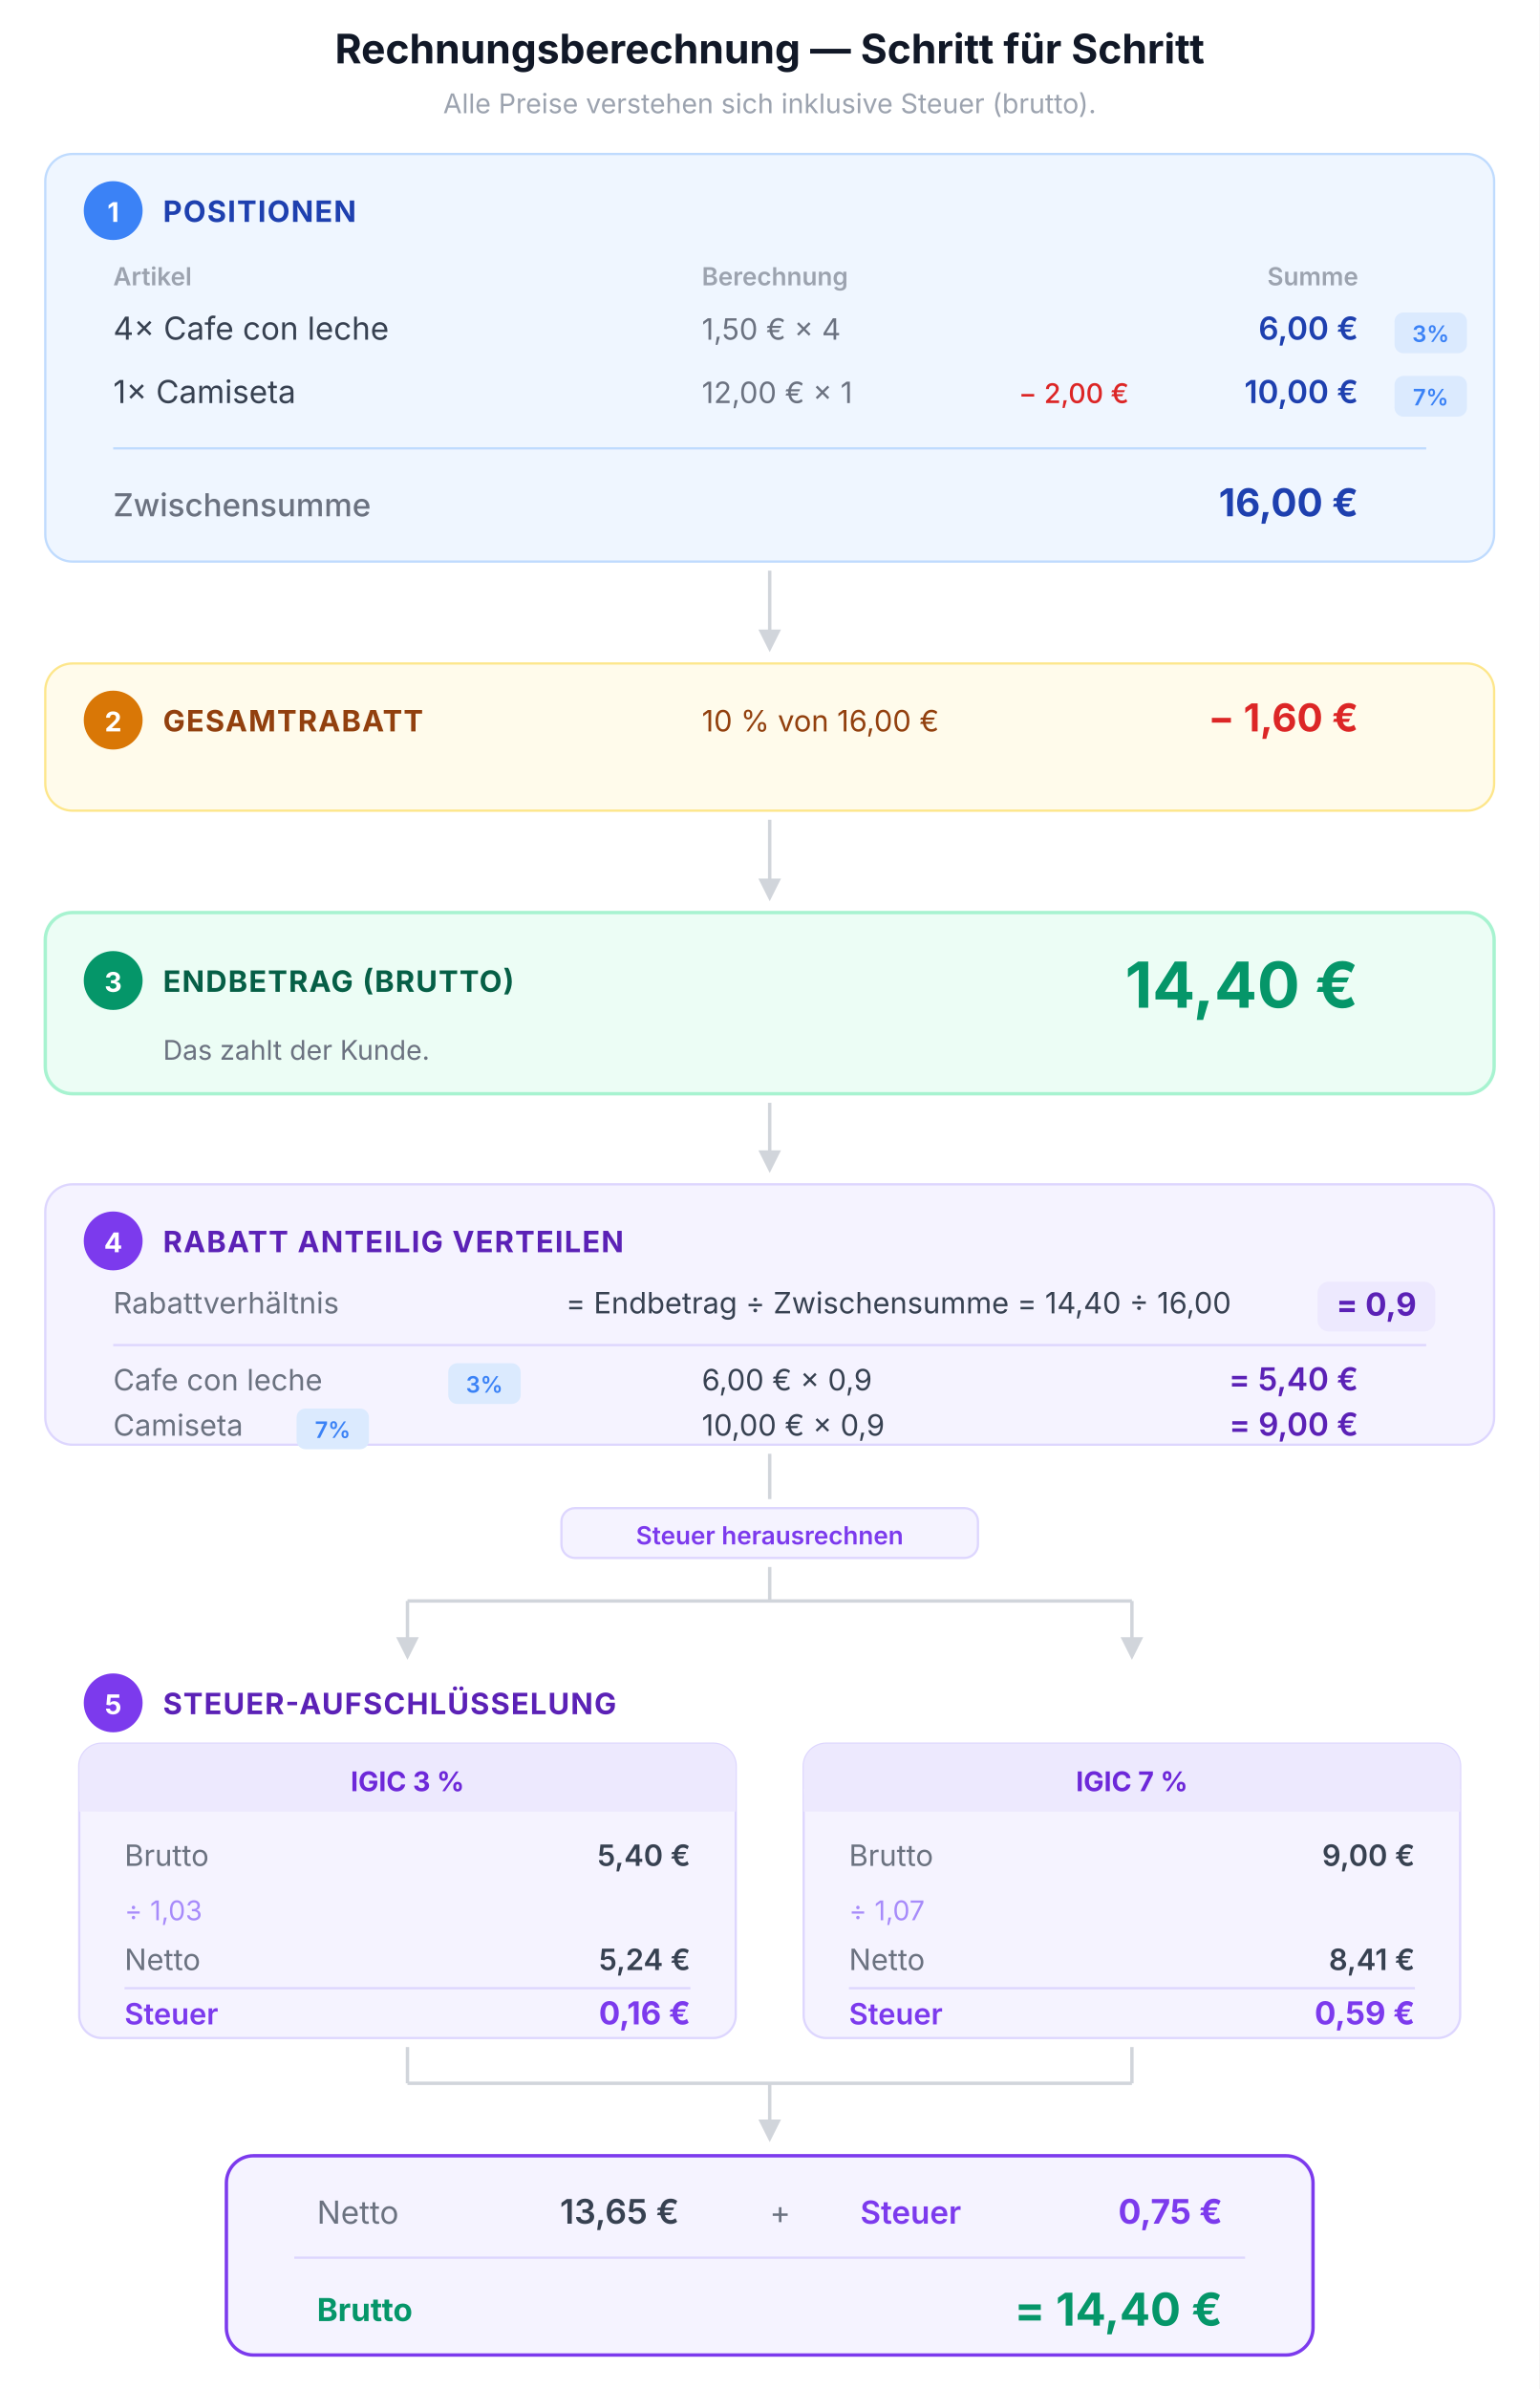
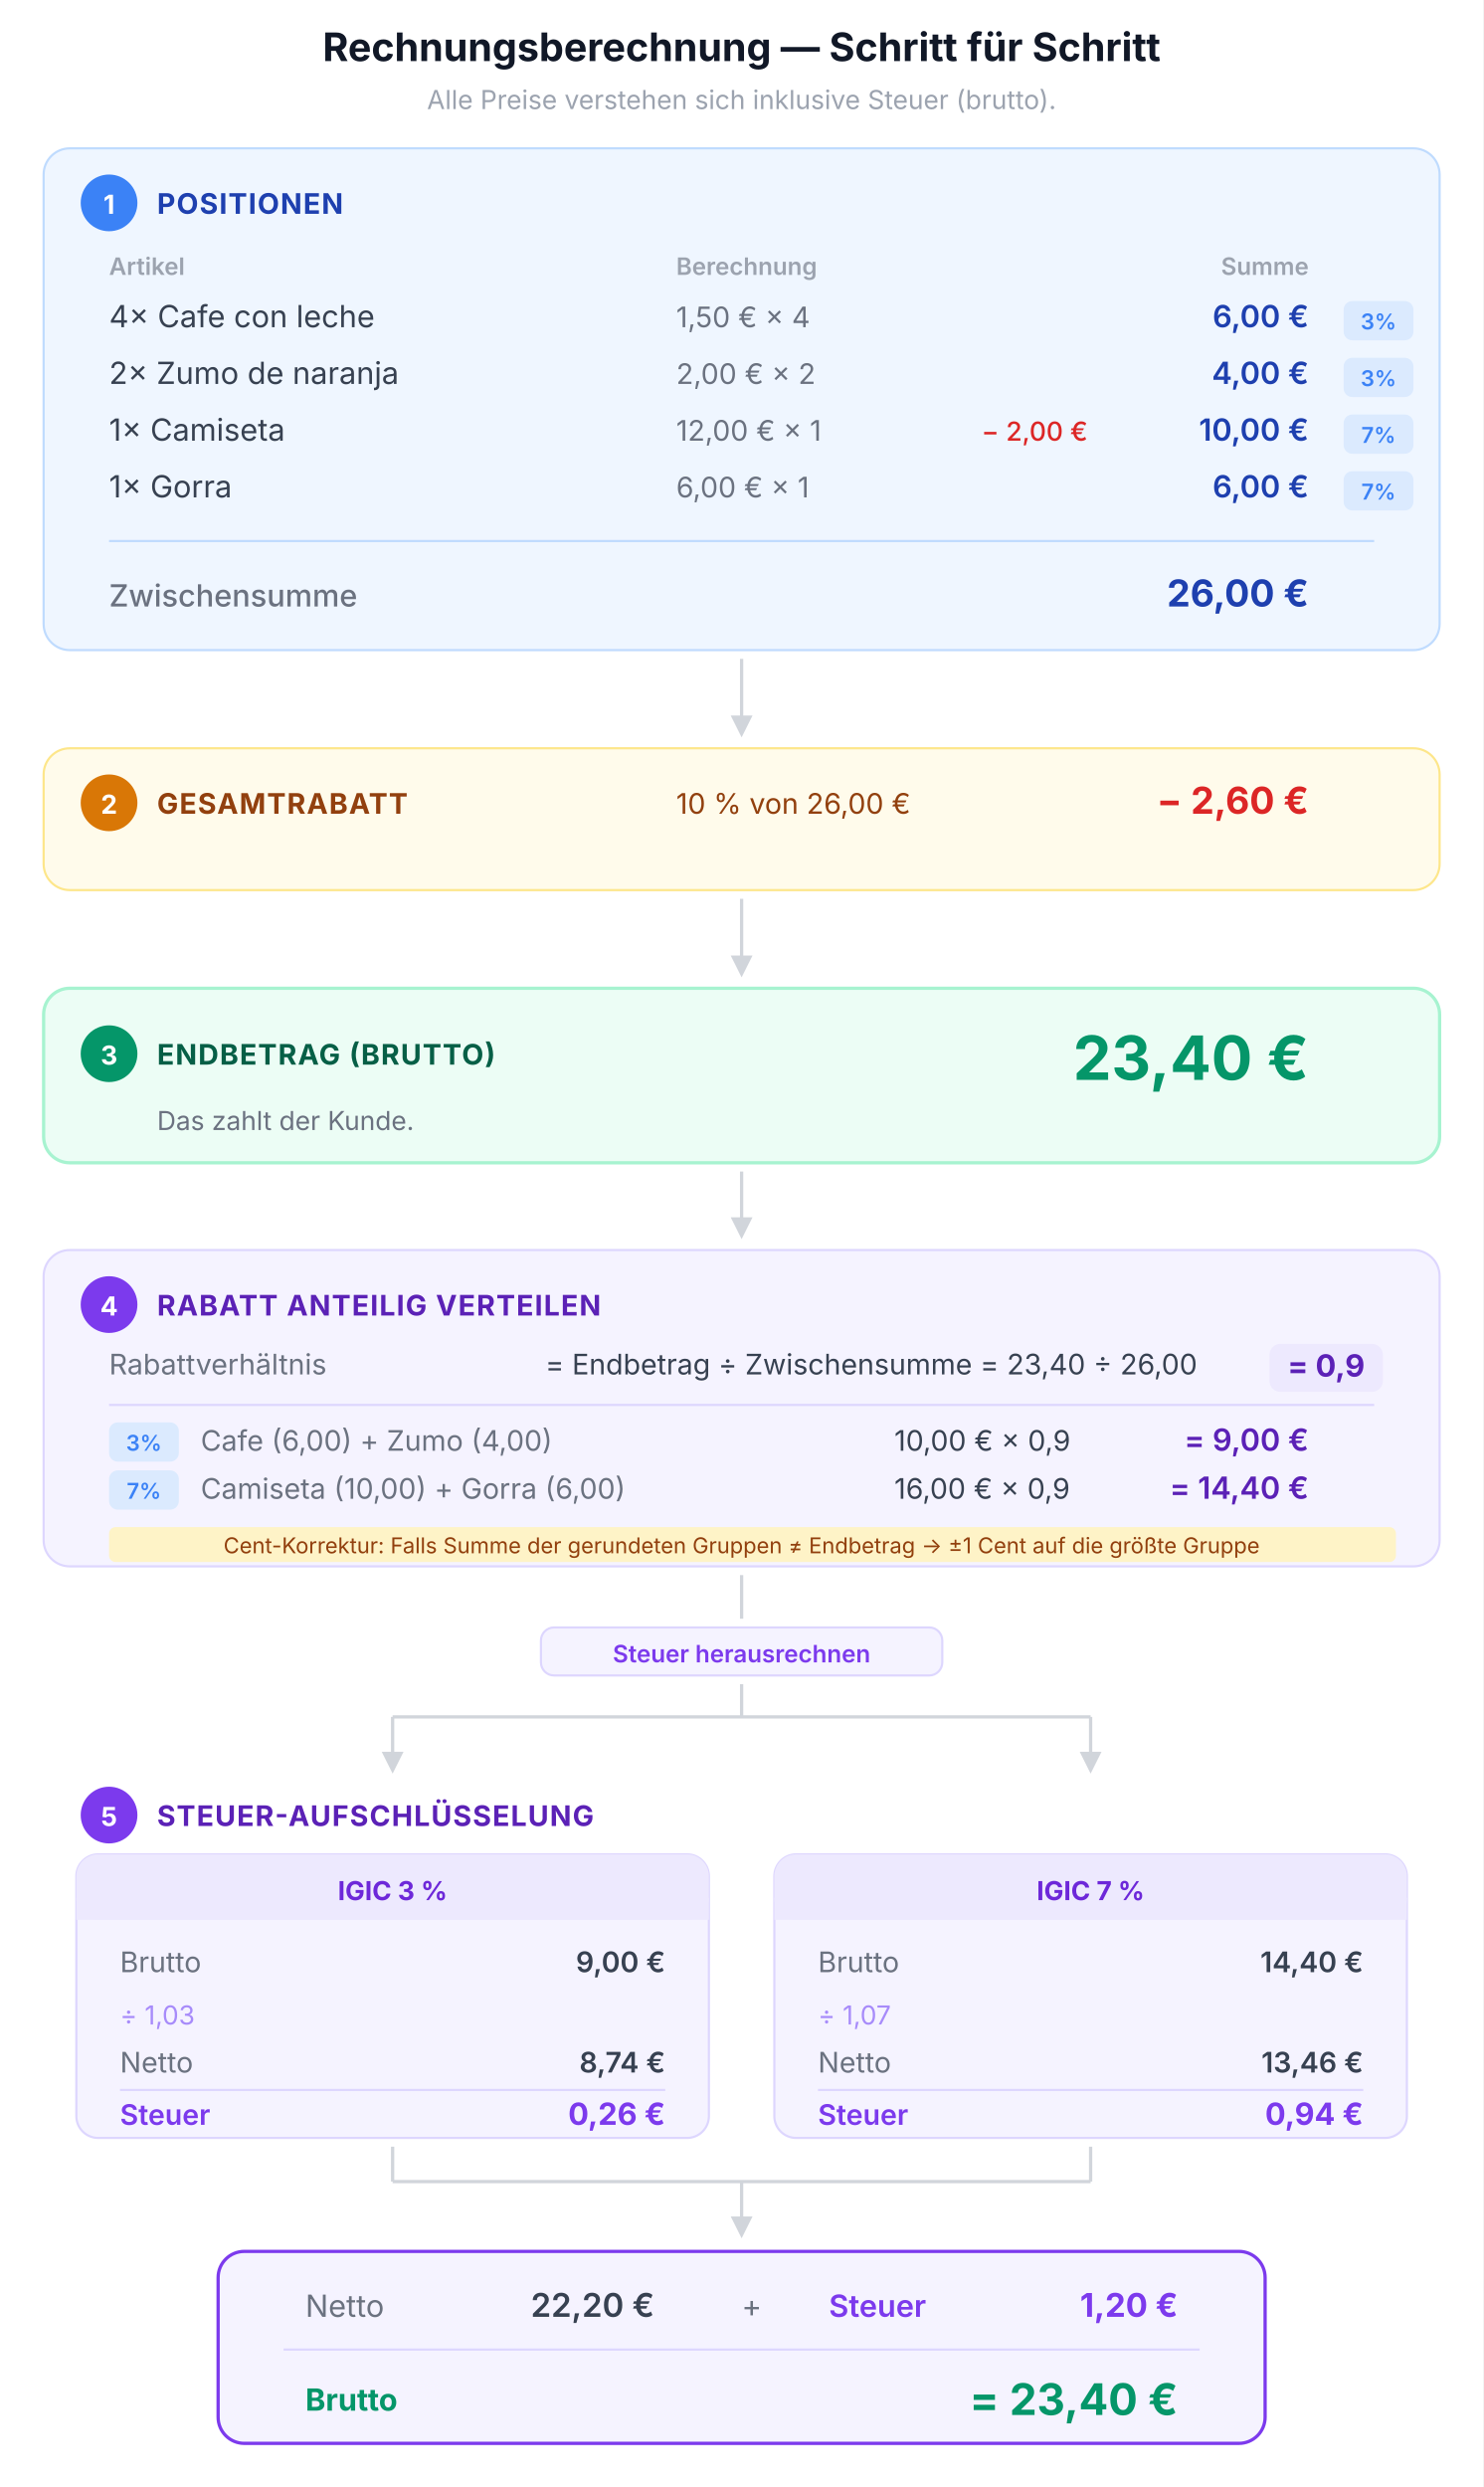
- <svg xmlns="http://www.w3.org/2000/svg" viewBox="0 0 680 1055" width="680" height="1055" font-family="system-ui, -apple-system, 'Segoe UI', sans-serif">
-   <rect width="680" height="1055" fill="white" rx="0" />
+ <svg xmlns="http://www.w3.org/2000/svg" viewBox="0 0 680 1140" width="680" height="1140" font-family="system-ui, -apple-system, 'Segoe UI', sans-serif">
+   <rect width="680" height="1140" fill="white" rx="0" />
  <text x="340" y="28" text-anchor="middle" font-size="18" font-weight="700" fill="#111827">Rechnungsberechnung — Schritt für Schritt</text>
  <text x="340" y="50" text-anchor="middle" font-size="12" fill="#9CA3AF">Alle Preise verstehen sich inklusive Steuer (brutto).</text>
-   <rect x="20" y="68" width="640" height="180" rx="12" fill="#EFF6FF" stroke="#BFDBFE" stroke-width="1" />
+   <rect x="20" y="68" width="640" height="230" rx="12" fill="#EFF6FF" stroke="#BFDBFE" stroke-width="1" />
  <circle cx="50" cy="93" r="13" fill="#3B82F6" />
  <text x="50" y="98" text-anchor="middle" font-size="12" font-weight="700" fill="white">1</text>
  <text x="72" y="98" font-size="13" font-weight="700" fill="#1E40AF" letter-spacing="0.04em">POSITIONEN</text>
  <text x="50" y="126" font-size="11" fill="#9CA3AF" font-weight="600">Artikel</text>
  <text x="310" y="126" font-size="11" fill="#9CA3AF" font-weight="600">Berechnung</text>
  <text x="600" y="126" font-size="11" fill="#9CA3AF" font-weight="600" text-anchor="end">Summe</text>
  <text x="50" y="150" font-size="14" fill="#374151">4× Cafe con leche</text>
  <text x="310" y="150" font-size="13" fill="#6B7280">1,50 € × 4</text>
  <text x="600" y="150" font-size="14" font-weight="600" fill="#1E40AF" text-anchor="end">6,00 €</text>
  <rect x="616" y="138" width="32" height="18" rx="4" fill="#DBEAFE" />
  <text x="632" y="151" text-anchor="middle" font-size="10" fill="#3B82F6" font-weight="600">3%</text>
-   <text x="50" y="178" font-size="14" fill="#374151">1× Camiseta</text>
-   <text x="310" y="178" font-size="13" fill="#6B7280">12,00 € × 1</text>
-   <text x="450" y="178" font-size="12" fill="#DC2626" font-weight="500">− 2,00 €</text>
-   <text x="600" y="178" font-size="14" font-weight="600" fill="#1E40AF" text-anchor="end">10,00 €</text>
-   <rect x="616" y="166" width="32" height="18" rx="4" fill="#DBEAFE" />
-   <text x="632" y="179" text-anchor="middle" font-size="10" fill="#3B82F6" font-weight="600">7%</text>
-   <line x1="50" y1="198" x2="630" y2="198" stroke="#BFDBFE" stroke-width="1" />
-   <text x="50" y="228" font-size="14" fill="#6B7280" font-weight="500">Zwischensumme</text>
-   <text x="600" y="228" font-size="17" font-weight="700" fill="#1E40AF" text-anchor="end">16,00 €</text>
-   <line x1="340" y1="252" x2="340" y2="282" stroke="#D1D5DB" stroke-width="1.5" />
-   <polygon points="335,278 340,288 345,278" fill="#D1D5DB" />
-   <rect x="20" y="293" width="640" height="65" rx="12" fill="#FFFBEB" stroke="#FDE68A" stroke-width="1" />
-   <circle cx="50" cy="318" r="13" fill="#D97706" />
-   <text x="50" y="323" text-anchor="middle" font-size="12" font-weight="700" fill="white">2</text>
-   <text x="72" y="323" font-size="13" font-weight="700" fill="#92400E" letter-spacing="0.04em">GESAMTRABATT</text>
-   <text x="310" y="323" font-size="13" fill="#92400E">10 % von 16,00 €</text>
-   <text x="600" y="323" font-size="17" font-weight="700" fill="#DC2626" text-anchor="end">− 1,60 €</text>
-   <line x1="340" y1="362" x2="340" y2="392" stroke="#D1D5DB" stroke-width="1.5" />
-   <polygon points="335,388 340,398 345,388" fill="#D1D5DB" />
-   <rect x="20" y="403" width="640" height="80" rx="12" fill="#ECFDF5" stroke="#A7F3D0" stroke-width="1.5" />
-   <circle cx="50" cy="433" r="13" fill="#059669" />
-   <text x="50" y="438" text-anchor="middle" font-size="12" font-weight="700" fill="white">3</text>
-   <text x="72" y="438" font-size="13" font-weight="700" fill="#065F46" letter-spacing="0.04em">ENDBETRAG (BRUTTO)</text>
-   <text x="600" y="445" font-size="28" font-weight="700" fill="#059669" text-anchor="end">14,40 €</text>
-   <text x="72" y="468" font-size="12" fill="#6B7280">Das zahlt der Kunde.</text>
-   <line x1="340" y1="487" x2="340" y2="512" stroke="#D1D5DB" stroke-width="1.5" />
-   <polygon points="335,508 340,518 345,508" fill="#D1D5DB" />
-   <rect x="20" y="523" width="640" height="115" rx="12" fill="#F5F3FF" stroke="#DDD6FE" stroke-width="1" />
-   <circle cx="50" cy="548" r="13" fill="#7C3AED" />
-   <text x="50" y="553" text-anchor="middle" font-size="12" font-weight="700" fill="white">4</text>
-   <text x="72" y="553" font-size="13" font-weight="700" fill="#5B21B6" letter-spacing="0.04em">RABATT ANTEILIG VERTEILEN</text>
-   <text x="50" y="580" font-size="13" fill="#6B7280">Rabattverhältnis</text>
-   <text x="250" y="580" font-size="13" fill="#374151">= Endbetrag ÷ Zwischensumme = 14,40 ÷ 16,00</text>
-   <rect x="582" y="566" width="52" height="22" rx="5" fill="#EDE9FE" />
-   <text x="608" y="581" font-size="14" font-weight="700" fill="#5B21B6" text-anchor="middle">= 0,9</text>
-   <line x1="50" y1="594" x2="630" y2="594" stroke="#DDD6FE" stroke-width="1" />
-   <text x="50" y="614" font-size="13" fill="#6B7280">Cafe con leche</text>
-   <rect x="198" y="602" width="32" height="18" rx="4" fill="#DBEAFE" />
-   <text x="214" y="615" text-anchor="middle" font-size="10" fill="#3B82F6" font-weight="600">3%</text>
-   <text x="310" y="614" font-size="13" fill="#374151">6,00 € × 0,9</text>
-   <text x="600" y="614" font-size="14" font-weight="600" fill="#5B21B6" text-anchor="end">= 5,40 €</text>
-   <text x="50" y="634" font-size="13" fill="#6B7280">Camiseta</text>
-   <rect x="131" y="622" width="32" height="18" rx="4" fill="#DBEAFE" />
-   <text x="147" y="635" text-anchor="middle" font-size="10" fill="#3B82F6" font-weight="600">7%</text>
-   <text x="310" y="634" font-size="13" fill="#374151">10,00 € × 0,9</text>
-   <text x="600" y="634" font-size="14" font-weight="600" fill="#5B21B6" text-anchor="end">= 9,00 €</text>
-   <line x1="340" y1="642" x2="340" y2="662" stroke="#D1D5DB" stroke-width="1.5" />
-   <rect x="248" y="666" width="184" height="22" rx="6" fill="#F5F3FF" stroke="#DDD6FE" stroke-width="1" />
-   <text x="340" y="682" text-anchor="middle" font-size="11" fill="#7C3AED" font-weight="600">Steuer herausrechnen</text>
-   <line x1="340" y1="692" x2="340" y2="707" stroke="#D1D5DB" stroke-width="1.5" />
-   <line x1="180" y1="707" x2="500" y2="707" stroke="#D1D5DB" stroke-width="1.5" />
-   <line x1="180" y1="707" x2="180" y2="727" stroke="#D1D5DB" stroke-width="1.5" />
-   <line x1="500" y1="707" x2="500" y2="727" stroke="#D1D5DB" stroke-width="1.5" />
-   <polygon points="175,723 180,733 185,723" fill="#D1D5DB" />
-   <polygon points="495,723 500,733 505,723" fill="#D1D5DB" />
-   <circle cx="50" cy="752" r="13" fill="#7C3AED" />
-   <text x="50" y="757" text-anchor="middle" font-size="12" font-weight="700" fill="white">5</text>
-   <text x="72" y="757" font-size="13" font-weight="700" fill="#5B21B6" letter-spacing="0.04em">STEUER-AUFSCHLÜSSELUNG</text>
-   <rect x="35" y="770" width="290" height="130" rx="10" fill="#F5F3FF" stroke="#DDD6FE" stroke-width="1" />
-   <rect x="35" y="770" width="290" height="30" rx="10" fill="#EDE9FE" />
-   <rect x="35" y="790" width="290" height="10" fill="#EDE9FE" />
-   <text x="180" y="791" text-anchor="middle" font-size="12" font-weight="700" fill="#6D28D9">IGIC 3 %</text>
-   <text x="55" y="824" font-size="13" fill="#6B7280">Brutto</text>
-   <text x="305" y="824" font-size="13" font-weight="600" fill="#374151" text-anchor="end">5,40 €</text>
-   <text x="55" y="848" font-size="12" fill="#A78BFA">÷ 1,03</text>
-   <text x="55" y="870" font-size="13" fill="#6B7280">Netto</text>
-   <text x="305" y="870" font-size="13" font-weight="600" fill="#374151" text-anchor="end">5,24 €</text>
-   <line x1="55" y1="878" x2="305" y2="878" stroke="#DDD6FE" stroke-width="1" />
-   <text x="55" y="894" font-size="13" fill="#7C3AED" font-weight="600">Steuer</text>
-   <text x="305" y="894" font-size="14" font-weight="700" fill="#7C3AED" text-anchor="end">0,16 €</text>
-   <rect x="355" y="770" width="290" height="130" rx="10" fill="#F5F3FF" stroke="#DDD6FE" stroke-width="1" />
-   <rect x="355" y="770" width="290" height="30" rx="10" fill="#EDE9FE" />
-   <rect x="355" y="790" width="290" height="10" fill="#EDE9FE" />
-   <text x="500" y="791" text-anchor="middle" font-size="12" font-weight="700" fill="#6D28D9">IGIC 7 %</text>
-   <text x="375" y="824" font-size="13" fill="#6B7280">Brutto</text>
-   <text x="625" y="824" font-size="13" font-weight="600" fill="#374151" text-anchor="end">9,00 €</text>
-   <text x="375" y="848" font-size="12" fill="#A78BFA">÷ 1,07</text>
-   <text x="375" y="870" font-size="13" fill="#6B7280">Netto</text>
-   <text x="625" y="870" font-size="13" font-weight="600" fill="#374151" text-anchor="end">8,41 €</text>
-   <line x1="375" y1="878" x2="625" y2="878" stroke="#DDD6FE" stroke-width="1" />
-   <text x="375" y="894" font-size="13" fill="#7C3AED" font-weight="600">Steuer</text>
-   <text x="625" y="894" font-size="14" font-weight="700" fill="#7C3AED" text-anchor="end">0,59 €</text>
-   <line x1="180" y1="904" x2="180" y2="920" stroke="#D1D5DB" stroke-width="1.5" />
-   <line x1="500" y1="904" x2="500" y2="920" stroke="#D1D5DB" stroke-width="1.5" />
-   <line x1="180" y1="920" x2="500" y2="920" stroke="#D1D5DB" stroke-width="1.5" />
-   <line x1="340" y1="920" x2="340" y2="940" stroke="#D1D5DB" stroke-width="1.5" />
-   <polygon points="335,936 340,946 345,936" fill="#D1D5DB" />
-   <rect x="100" y="952" width="480" height="88" rx="12" fill="#F5F3FF" stroke="#7C3AED" stroke-width="1.5" />
-   <text x="140" y="982" font-size="14" fill="#6B7280">Netto</text>
-   <text x="300" y="982" font-size="15" font-weight="600" fill="#374151" text-anchor="end">13,65 €</text>
-   <text x="340" y="982" font-size="14" fill="#6B7280">+</text>
-   <text x="380" y="982" font-size="14" fill="#7C3AED" font-weight="600">Steuer</text>
-   <text x="540" y="982" font-size="15" font-weight="700" fill="#7C3AED" text-anchor="end">0,75 €</text>
-   <line x1="130" y1="997" x2="550" y2="997" stroke="#DDD6FE" stroke-width="1" />
-   <text x="140" y="1025" font-size="14" fill="#059669" font-weight="700">Brutto</text>
-   <text x="540" y="1027" font-size="20" font-weight="700" fill="#059669" text-anchor="end">= 14,40 €</text>
+   <text x="50" y="176" font-size="14" fill="#374151">2× Zumo de naranja</text>
+   <text x="310" y="176" font-size="13" fill="#6B7280">2,00 € × 2</text>
+   <text x="600" y="176" font-size="14" font-weight="600" fill="#1E40AF" text-anchor="end">4,00 €</text>
+   <rect x="616" y="164" width="32" height="18" rx="4" fill="#DBEAFE" />
+   <text x="632" y="177" text-anchor="middle" font-size="10" fill="#3B82F6" font-weight="600">3%</text>
+   <text x="50" y="202" font-size="14" fill="#374151">1× Camiseta</text>
+   <text x="310" y="202" font-size="13" fill="#6B7280">12,00 € × 1</text>
+   <text x="450" y="202" font-size="12" fill="#DC2626" font-weight="500">− 2,00 €</text>
+   <text x="600" y="202" font-size="14" font-weight="600" fill="#1E40AF" text-anchor="end">10,00 €</text>
+   <rect x="616" y="190" width="32" height="18" rx="4" fill="#DBEAFE" />
+   <text x="632" y="203" text-anchor="middle" font-size="10" fill="#3B82F6" font-weight="600">7%</text>
+   <text x="50" y="228" font-size="14" fill="#374151">1× Gorra</text>
+   <text x="310" y="228" font-size="13" fill="#6B7280">6,00 € × 1</text>
+   <text x="600" y="228" font-size="14" font-weight="600" fill="#1E40AF" text-anchor="end">6,00 €</text>
+   <rect x="616" y="216" width="32" height="18" rx="4" fill="#DBEAFE" />
+   <text x="632" y="229" text-anchor="middle" font-size="10" fill="#3B82F6" font-weight="600">7%</text>
+   <line x1="50" y1="248" x2="630" y2="248" stroke="#BFDBFE" stroke-width="1" />
+   <text x="50" y="278" font-size="14" fill="#6B7280" font-weight="500">Zwischensumme</text>
+   <text x="600" y="278" font-size="17" font-weight="700" fill="#1E40AF" text-anchor="end">26,00 €</text>
+   <line x1="340" y1="302" x2="340" y2="332" stroke="#D1D5DB" stroke-width="1.5" />
+   <polygon points="335,328 340,338 345,328" fill="#D1D5DB" />
+   <rect x="20" y="343" width="640" height="65" rx="12" fill="#FFFBEB" stroke="#FDE68A" stroke-width="1" />
+   <circle cx="50" cy="368" r="13" fill="#D97706" />
+   <text x="50" y="373" text-anchor="middle" font-size="12" font-weight="700" fill="white">2</text>
+   <text x="72" y="373" font-size="13" font-weight="700" fill="#92400E" letter-spacing="0.04em">GESAMTRABATT</text>
+   <text x="310" y="373" font-size="13" fill="#92400E">10 % von 26,00 €</text>
+   <text x="600" y="373" font-size="17" font-weight="700" fill="#DC2626" text-anchor="end">− 2,60 €</text>
+   <line x1="340" y1="412" x2="340" y2="442" stroke="#D1D5DB" stroke-width="1.5" />
+   <polygon points="335,438 340,448 345,438" fill="#D1D5DB" />
+   <rect x="20" y="453" width="640" height="80" rx="12" fill="#ECFDF5" stroke="#A7F3D0" stroke-width="1.5" />
+   <circle cx="50" cy="483" r="13" fill="#059669" />
+   <text x="50" y="488" text-anchor="middle" font-size="12" font-weight="700" fill="white">3</text>
+   <text x="72" y="488" font-size="13" font-weight="700" fill="#065F46" letter-spacing="0.04em">ENDBETRAG (BRUTTO)</text>
+   <text x="600" y="495" font-size="28" font-weight="700" fill="#059669" text-anchor="end">23,40 €</text>
+   <text x="72" y="518" font-size="12" fill="#6B7280">Das zahlt der Kunde.</text>
+   <line x1="340" y1="537" x2="340" y2="562" stroke="#D1D5DB" stroke-width="1.5" />
+   <polygon points="335,558 340,568 345,558" fill="#D1D5DB" />
+   <rect x="20" y="573" width="640" height="145" rx="12" fill="#F5F3FF" stroke="#DDD6FE" stroke-width="1" />
+   <circle cx="50" cy="598" r="13" fill="#7C3AED" />
+   <text x="50" y="603" text-anchor="middle" font-size="12" font-weight="700" fill="white">4</text>
+   <text x="72" y="603" font-size="13" font-weight="700" fill="#5B21B6" letter-spacing="0.04em">RABATT ANTEILIG VERTEILEN</text>
+   <text x="50" y="630" font-size="13" fill="#6B7280">Rabattverhältnis</text>
+   <text x="250" y="630" font-size="13" fill="#374151">= Endbetrag ÷ Zwischensumme = 23,40 ÷ 26,00</text>
+   <rect x="582" y="616" width="52" height="22" rx="5" fill="#EDE9FE" />
+   <text x="608" y="631" font-size="14" font-weight="700" fill="#5B21B6" text-anchor="middle">= 0,9</text>
+   <line x1="50" y1="644" x2="630" y2="644" stroke="#DDD6FE" stroke-width="1" />
+   <rect x="50" y="652" width="32" height="18" rx="4" fill="#DBEAFE" />
+   <text x="66" y="665" text-anchor="middle" font-size="10" fill="#3B82F6" font-weight="600">3%</text>
+   <text x="92" y="665" font-size="13" fill="#6B7280">Cafe (6,00) + Zumo (4,00)</text>
+   <text x="410" y="665" font-size="13" fill="#374151">10,00 € × 0,9</text>
+   <text x="600" y="665" font-size="14" font-weight="600" fill="#5B21B6" text-anchor="end">= 9,00 €</text>
+   <rect x="50" y="674" width="32" height="18" rx="4" fill="#DBEAFE" />
+   <text x="66" y="687" text-anchor="middle" font-size="10" fill="#3B82F6" font-weight="600">7%</text>
+   <text x="92" y="687" font-size="13" fill="#6B7280">Camiseta (10,00) + Gorra (6,00)</text>
+   <text x="410" y="687" font-size="13" fill="#374151">16,00 € × 0,9</text>
+   <text x="600" y="687" font-size="14" font-weight="600" fill="#5B21B6" text-anchor="end">= 14,40 €</text>
+   <rect x="50" y="700" width="590" height="16" rx="3" fill="#FEF3C7" />
+   <text x="340" y="712" text-anchor="middle" font-size="10" fill="#92400E">Cent-Korrektur: Falls Summe der gerundeten Gruppen ≠ Endbetrag → ±1 Cent auf die größte Gruppe</text>
+   <line x1="340" y1="722" x2="340" y2="742" stroke="#D1D5DB" stroke-width="1.5" />
+   <rect x="248" y="746" width="184" height="22" rx="6" fill="#F5F3FF" stroke="#DDD6FE" stroke-width="1" />
+   <text x="340" y="762" text-anchor="middle" font-size="11" fill="#7C3AED" font-weight="600">Steuer herausrechnen</text>
+   <line x1="340" y1="772" x2="340" y2="787" stroke="#D1D5DB" stroke-width="1.5" />
+   <line x1="180" y1="787" x2="500" y2="787" stroke="#D1D5DB" stroke-width="1.5" />
+   <line x1="180" y1="787" x2="180" y2="807" stroke="#D1D5DB" stroke-width="1.5" />
+   <line x1="500" y1="787" x2="500" y2="807" stroke="#D1D5DB" stroke-width="1.5" />
+   <polygon points="175,803 180,813 185,803" fill="#D1D5DB" />
+   <polygon points="495,803 500,813 505,803" fill="#D1D5DB" />
+   <circle cx="50" cy="832" r="13" fill="#7C3AED" />
+   <text x="50" y="837" text-anchor="middle" font-size="12" font-weight="700" fill="white">5</text>
+   <text x="72" y="837" font-size="13" font-weight="700" fill="#5B21B6" letter-spacing="0.04em">STEUER-AUFSCHLÜSSELUNG</text>
+   <rect x="35" y="850" width="290" height="130" rx="10" fill="#F5F3FF" stroke="#DDD6FE" stroke-width="1" />
+   <rect x="35" y="850" width="290" height="30" rx="10" fill="#EDE9FE" />
+   <rect x="35" y="870" width="290" height="10" fill="#EDE9FE" />
+   <text x="180" y="871" text-anchor="middle" font-size="12" font-weight="700" fill="#6D28D9">IGIC 3 %</text>
+   <text x="55" y="904" font-size="13" fill="#6B7280">Brutto</text>
+   <text x="305" y="904" font-size="13" font-weight="600" fill="#374151" text-anchor="end">9,00 €</text>
+   <text x="55" y="928" font-size="12" fill="#A78BFA">÷ 1,03</text>
+   <text x="55" y="950" font-size="13" fill="#6B7280">Netto</text>
+   <text x="305" y="950" font-size="13" font-weight="600" fill="#374151" text-anchor="end">8,74 €</text>
+   <line x1="55" y1="958" x2="305" y2="958" stroke="#DDD6FE" stroke-width="1" />
+   <text x="55" y="974" font-size="13" fill="#7C3AED" font-weight="600">Steuer</text>
+   <text x="305" y="974" font-size="14" font-weight="700" fill="#7C3AED" text-anchor="end">0,26 €</text>
+   <rect x="355" y="850" width="290" height="130" rx="10" fill="#F5F3FF" stroke="#DDD6FE" stroke-width="1" />
+   <rect x="355" y="850" width="290" height="30" rx="10" fill="#EDE9FE" />
+   <rect x="355" y="870" width="290" height="10" fill="#EDE9FE" />
+   <text x="500" y="871" text-anchor="middle" font-size="12" font-weight="700" fill="#6D28D9">IGIC 7 %</text>
+   <text x="375" y="904" font-size="13" fill="#6B7280">Brutto</text>
+   <text x="625" y="904" font-size="13" font-weight="600" fill="#374151" text-anchor="end">14,40 €</text>
+   <text x="375" y="928" font-size="12" fill="#A78BFA">÷ 1,07</text>
+   <text x="375" y="950" font-size="13" fill="#6B7280">Netto</text>
+   <text x="625" y="950" font-size="13" font-weight="600" fill="#374151" text-anchor="end">13,46 €</text>
+   <line x1="375" y1="958" x2="625" y2="958" stroke="#DDD6FE" stroke-width="1" />
+   <text x="375" y="974" font-size="13" fill="#7C3AED" font-weight="600">Steuer</text>
+   <text x="625" y="974" font-size="14" font-weight="700" fill="#7C3AED" text-anchor="end">0,94 €</text>
+   <line x1="180" y1="984" x2="180" y2="1000" stroke="#D1D5DB" stroke-width="1.5" />
+   <line x1="500" y1="984" x2="500" y2="1000" stroke="#D1D5DB" stroke-width="1.5" />
+   <line x1="180" y1="1000" x2="500" y2="1000" stroke="#D1D5DB" stroke-width="1.5" />
+   <line x1="340" y1="1000" x2="340" y2="1020" stroke="#D1D5DB" stroke-width="1.5" />
+   <polygon points="335,1016 340,1026 345,1016" fill="#D1D5DB" />
+   <rect x="100" y="1032" width="480" height="88" rx="12" fill="#F5F3FF" stroke="#7C3AED" stroke-width="1.5" />
+   <text x="140" y="1062" font-size="14" fill="#6B7280">Netto</text>
+   <text x="300" y="1062" font-size="15" font-weight="600" fill="#374151" text-anchor="end">22,20 €</text>
+   <text x="340" y="1062" font-size="14" fill="#6B7280">+</text>
+   <text x="380" y="1062" font-size="14" fill="#7C3AED" font-weight="600">Steuer</text>
+   <text x="540" y="1062" font-size="15" font-weight="700" fill="#7C3AED" text-anchor="end">1,20 €</text>
+   <line x1="130" y1="1077" x2="550" y2="1077" stroke="#DDD6FE" stroke-width="1" />
+   <text x="140" y="1105" font-size="14" fill="#059669" font-weight="700">Brutto</text>
+   <text x="540" y="1107" font-size="20" font-weight="700" fill="#059669" text-anchor="end">= 23,40 €</text>
</svg>
